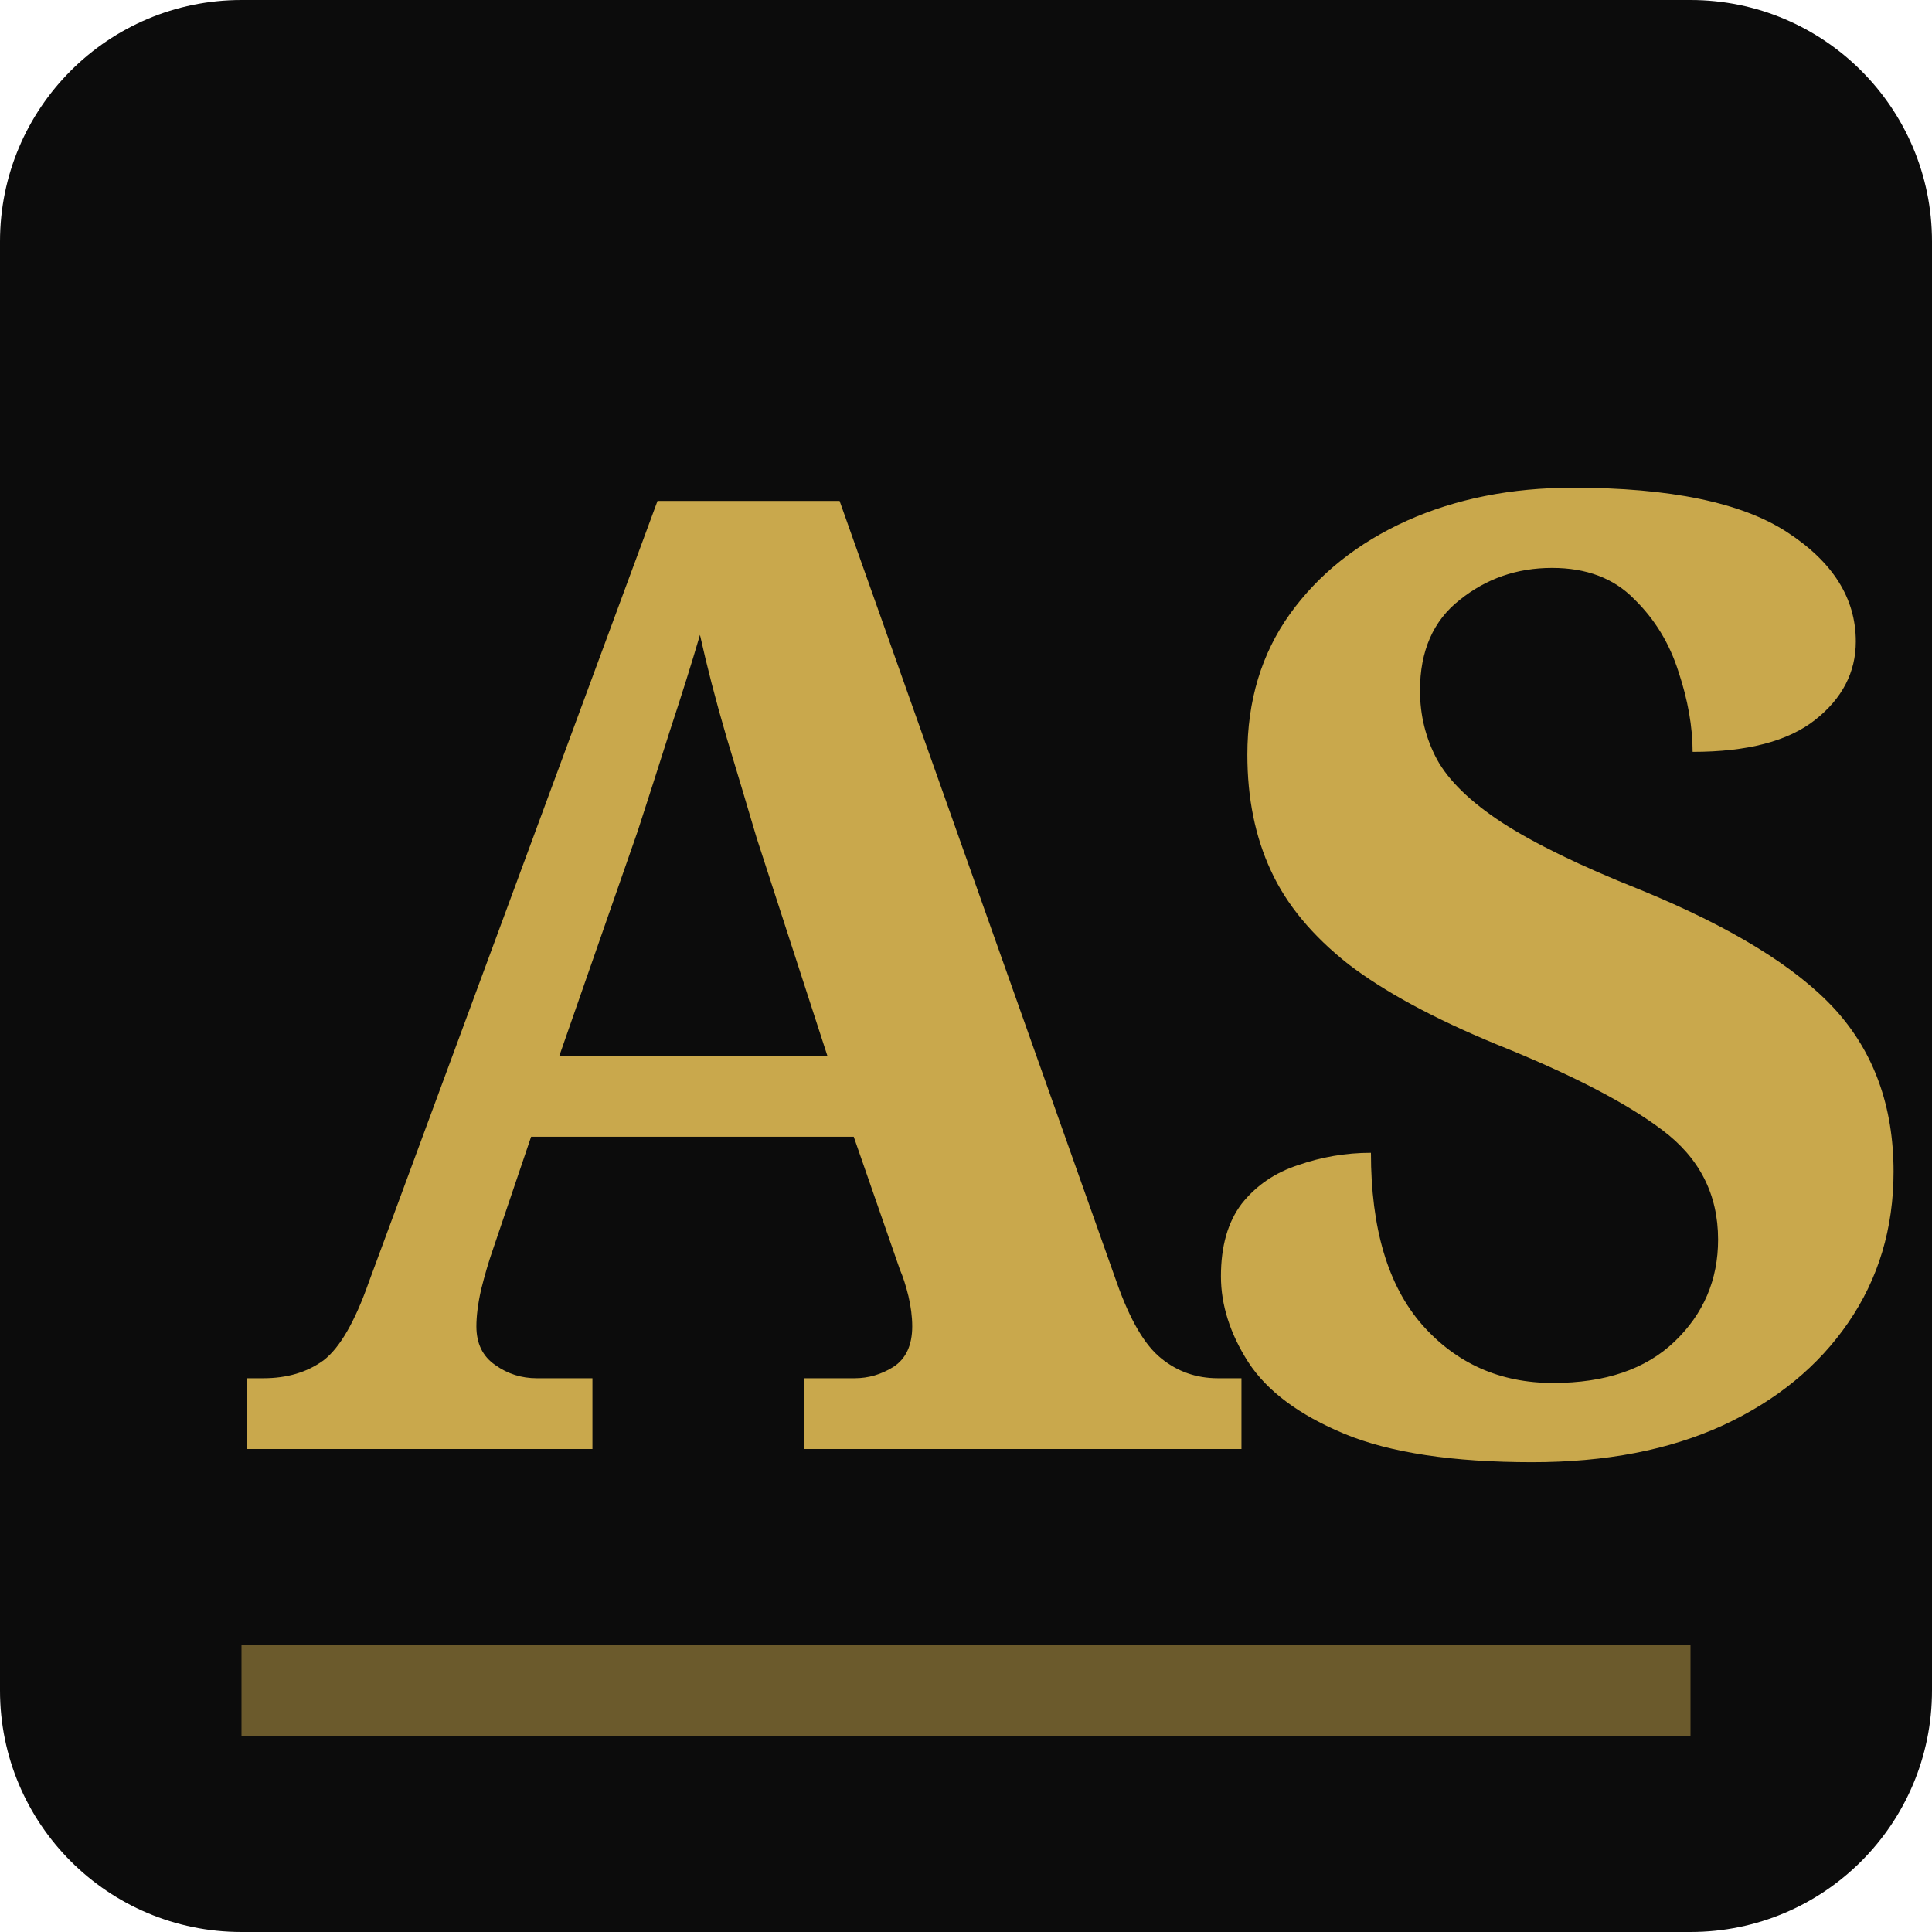
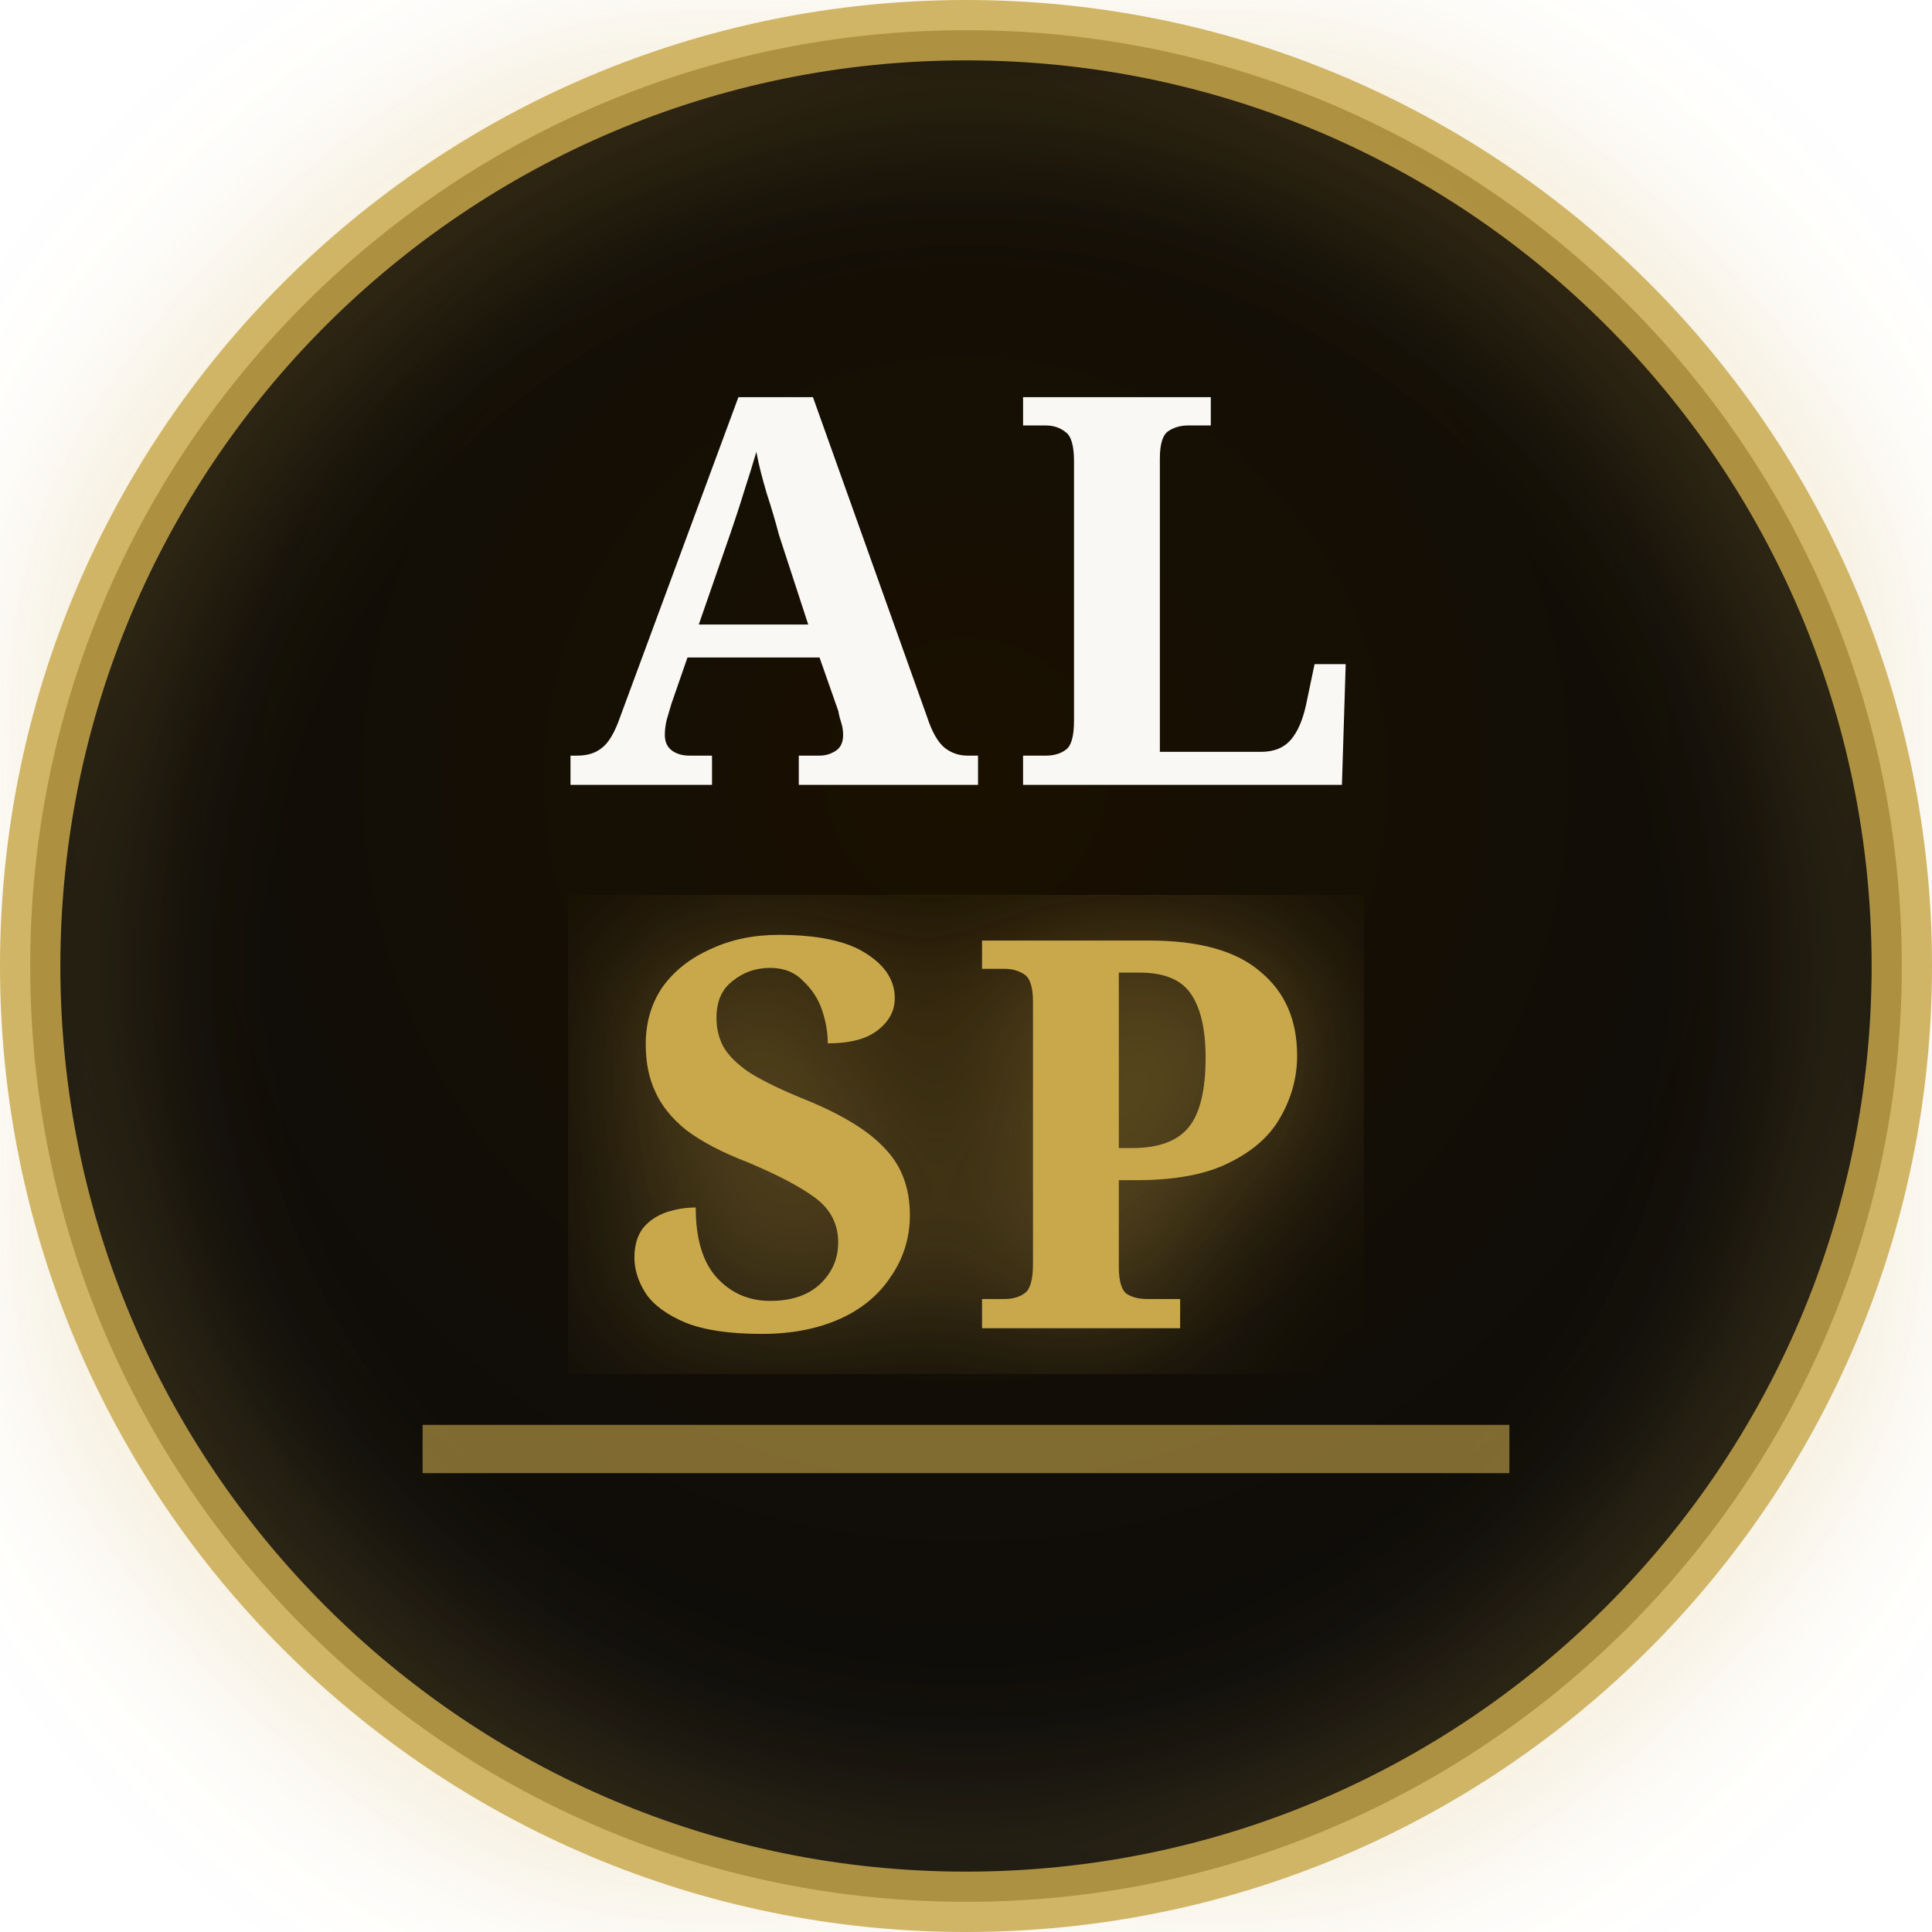
<svg xmlns="http://www.w3.org/2000/svg" viewBox="0 0 32 32" fill="none">
-   <rect width="32" height="32" rx="4" fill="#0C0C0C" />
-   <text x="4" y="24" font-family="Georgia, serif" font-size="22" font-weight="700" fill="#C9A84C" letter-spacing="-1">AS</text>
-   <line x1="4" y1="28" x2="28" y2="28" stroke="#C9A84C" stroke-width="1.5" opacity="0.5" />
+   <defs>
+     <filter id="glow">
+       <feGaussianBlur stdDeviation="1.5" result="blur" />
+       <feFlood flood-color="#C9A84C" flood-opacity="0.7" result="color" />
+       <feComposite in="color" in2="blur" operator="in" result="shadow" />
+       <feMerge>
+         <feMergeNode in="shadow" />
+         <feMergeNode in="SourceGraphic" />
+       </feMerge>
+     </filter>
+     <radialGradient id="bg" cx="50%" cy="40%" r="60%">
+       <stop offset="0%" stop-color="#1A1000" />
+       <stop offset="100%" stop-color="#0C0C0C" />
+     </radialGradient>
+   </defs>
+   <circle cx="16" cy="16" r="15.5" fill="url(#bg)" />
+   <circle cx="16" cy="16" r="15.5" stroke="#C9A84C" stroke-width="1" fill="none" filter="url(#glow)" opacity="0.85" />
+   <text x="16" y="13" font-family="Georgia, serif" font-size="9" font-weight="700" fill="#FAF8F5" text-anchor="middle" letter-spacing="0.5">AL</text>
+   <text x="16" y="22" font-family="Georgia, serif" font-size="9" font-weight="700" fill="#C9A84C" text-anchor="middle" letter-spacing="0.5" filter="url(#glow)">SP</text>
+   <line x1="7" y1="24" x2="25" y2="24" stroke="#C9A84C" stroke-width="0.8" opacity="0.6" />
</svg>
